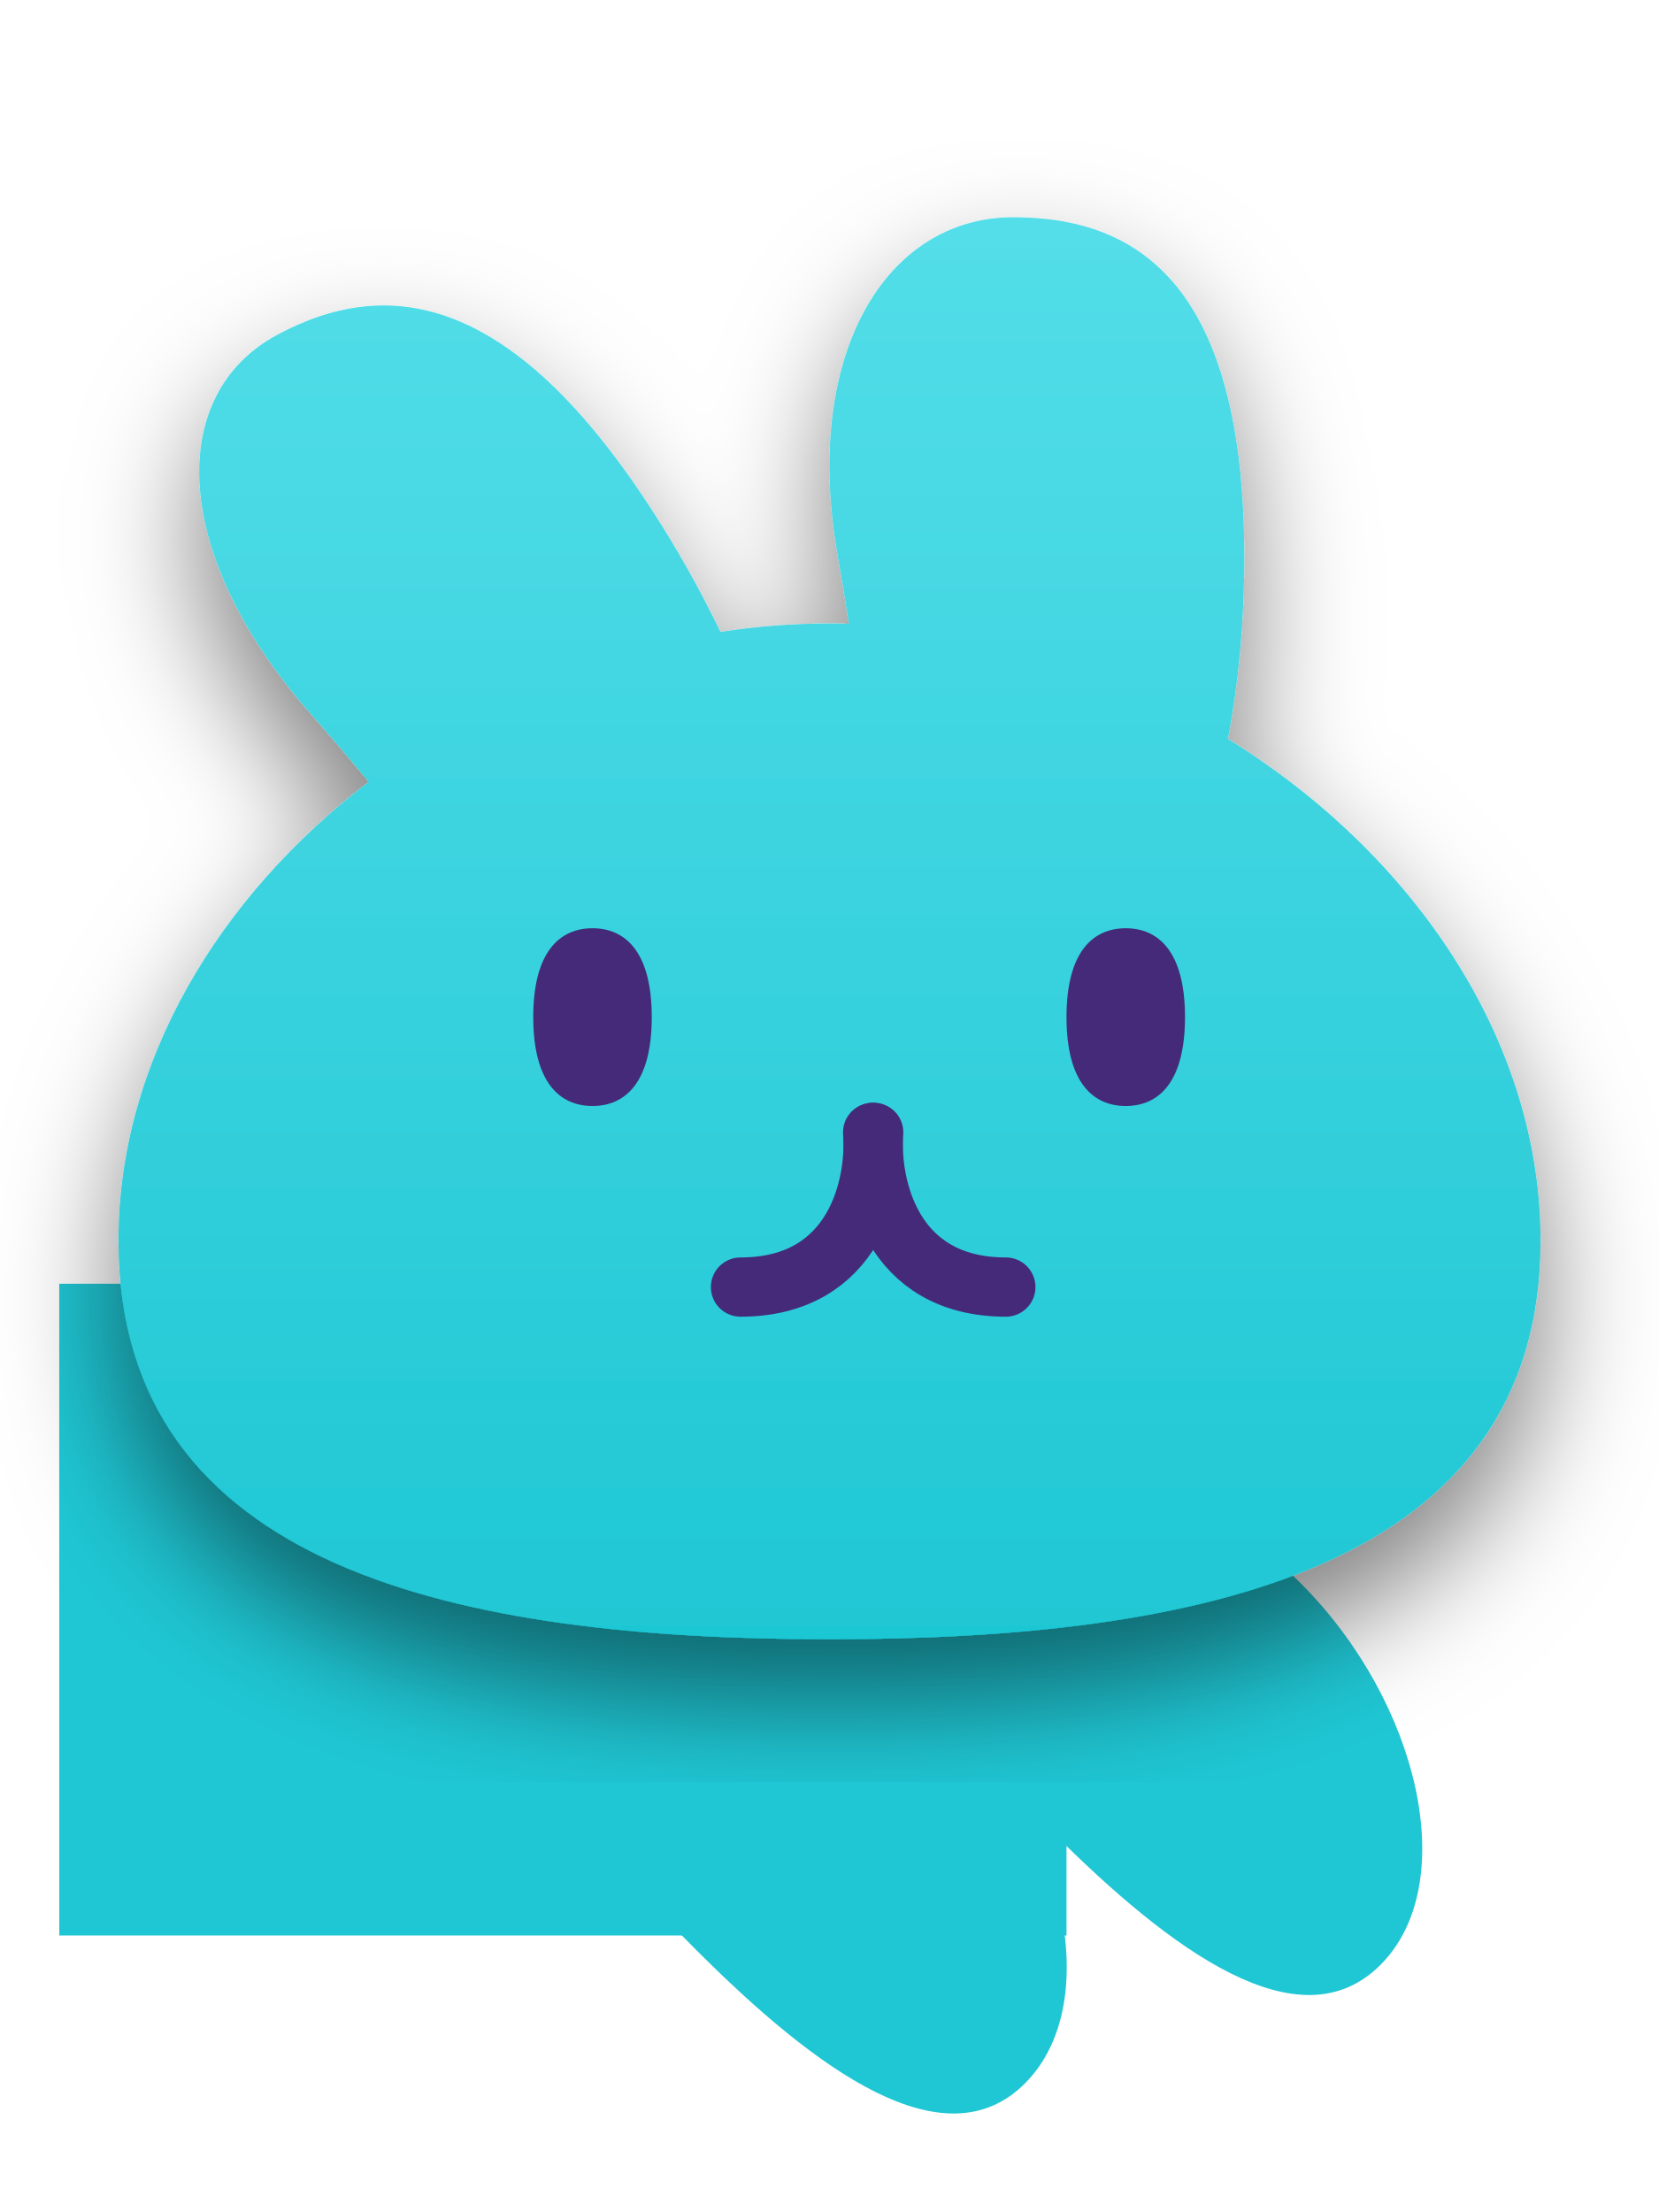
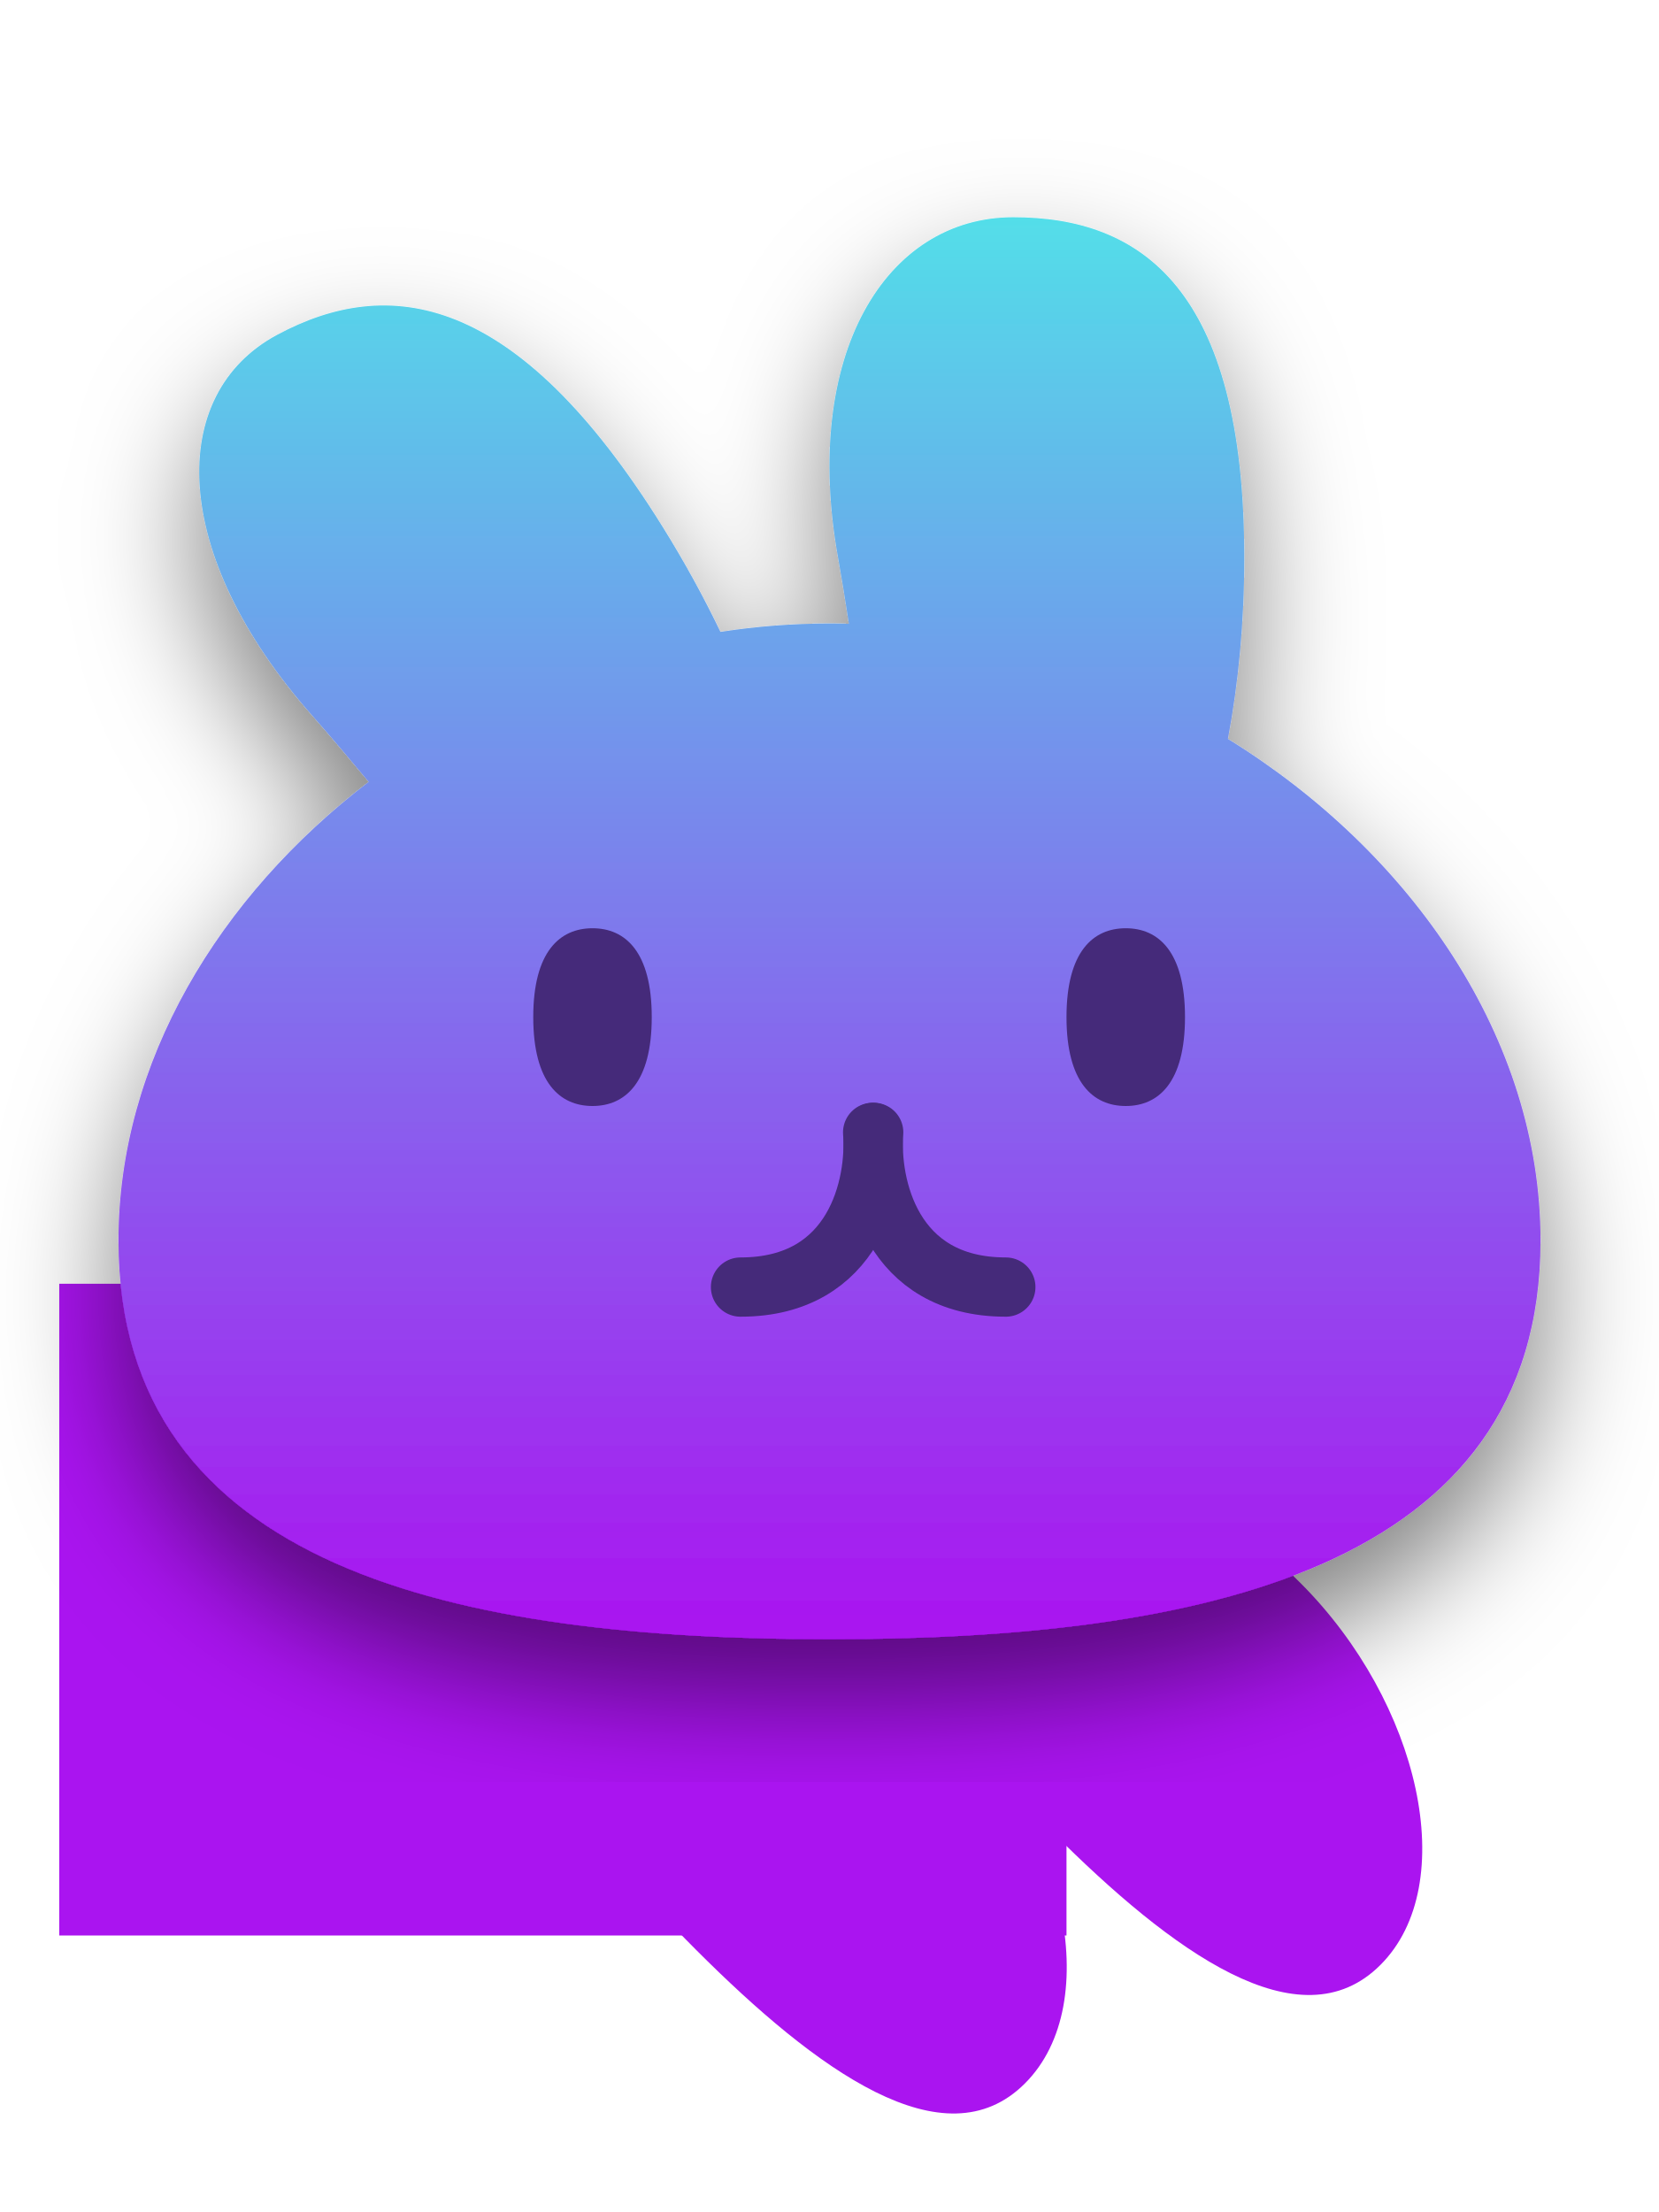
<svg xmlns="http://www.w3.org/2000/svg" width="24" height="32" viewBox="0 0 28 32" fill="none">
-   <rect x="1" y="19" width="17" height="11" fill="#1FC7D4" />
-   <path d="M9.507 24.706C8.146 26.067 9.738 28.231 11.755 30.249C13.773 32.267 15.938 33.858 17.298 32.497C18.659 31.137 17.968 28.071 15.951 26.053C13.933 24.036 10.868 23.345 9.507 24.706Z" fill="#1FC7D4" />
-   <path d="M15.507 22.706C14.146 24.067 15.738 26.231 17.756 28.249C19.773 30.267 21.938 31.858 23.298 30.497C24.659 29.137 23.968 26.071 21.951 24.053C19.933 22.036 16.868 21.345 15.507 22.706Z" fill="#1FC7D4" />
+   <rect x="1" y="19" width="17" height="11" fill="#AA14F0" />
+   <path d="M9.507 24.706C8.146 26.067 9.738 28.231 11.755 30.249C13.773 32.267 15.938 33.858 17.298 32.497C18.659 31.137 17.968 28.071 15.951 26.053C13.933 24.036 10.868 23.345 9.507 24.706Z" fill="#AA14F0" />
+   <path d="M15.507 22.706C14.146 24.067 15.738 26.231 17.756 28.249C19.773 30.267 21.938 31.858 23.298 30.497C24.659 29.137 23.968 26.071 21.951 24.053C19.933 22.036 16.868 21.345 15.507 22.706Z" fill="#AA14F0" />
  <g filter="url(#filter0_d)">
    <path fill-rule="evenodd" clip-rule="evenodd" d="M14.146 6.752C14.21 7.109 14.27 7.481 14.328 7.862C14.219 7.859 14.11 7.857 14 7.857C13.38 7.857 12.765 7.905 12.159 7.998C11.879 7.415 11.555 6.822 11.187 6.231C8.699 2.229 6.538 1.987 4.679 2.984C2.819 3.981 2.856 6.676 5.267 9.405C5.581 9.761 5.901 10.14 6.225 10.529C3.69 12.466 2 15.264 2 18.27C2 23.829 7.785 25 14 25C20.215 25 26 23.829 26 18.27C26 14.866 23.832 11.727 20.724 9.805C20.902 8.86 21 7.83 21 6.752C21 2.196 19.255 1 17.102 1C14.95 1 13.526 3.318 14.146 6.752Z" fill="url(#paint0_linear_bunnyhead_main)" />
  </g>
  <g transform="translate(2)">
    <path d="M12.728 16.445C12.796 17.315 12.445 19.056 10.498 19.056" stroke="#452A7A" stroke-linecap="round" />
    <path d="M12.746 16.445C12.678 17.315 13.03 19.056 14.976 19.056" stroke="#452A7A" stroke-linecap="round" />
    <path d="M9 14.5C9 15.605 8.552 16 8 16C7.448 16 7 15.605 7 14.5C7 13.395 7.448 13 8 13C8.552 13 9 13.395 9 14.5Z" fill="#452A7A" />
    <path d="M18 14.5C18 15.605 17.552 16 17 16C16.448 16 16 15.605 16 14.5C16 13.395 16.448 13 17 13C17.552 13 18 13.395 18 14.5Z" fill="#452A7A" />
  </g>
  <defs>
    <filter id="filter0_d">
      <feFlood flood-opacity="0" result="BackgroundImageFix" />
      <feColorMatrix in="SourceAlpha" type="matrix" values="0 0 0 0 0 0 0 0 0 0 0 0 0 0 0 0 0 0 127 0" />
      <feOffset dy="1" />
      <feGaussianBlur stdDeviation="1" />
      <feColorMatrix type="matrix" values="0 0 0 0 0 0 0 0 0 0 0 0 0 0 0 0 0 0 0.5 0" />
      <feBlend mode="normal" in2="BackgroundImageFix" result="effect1_dropShadow" />
      <feBlend mode="normal" in="SourceGraphic" in2="effect1_dropShadow" result="shape" />
    </filter>
    <linearGradient id="paint0_linear_bunnyhead_main" x1="14" y1="1" x2="14" y2="25" gradientUnits="userSpaceOnUse">
      <stop stop-color="#53DEE9" />
-       <stop offset="1" stop-color="#1FC7D4" />
+       <stop offset="1" stop-color="#AA14F0" />
    </linearGradient>
  </defs>
</svg>
